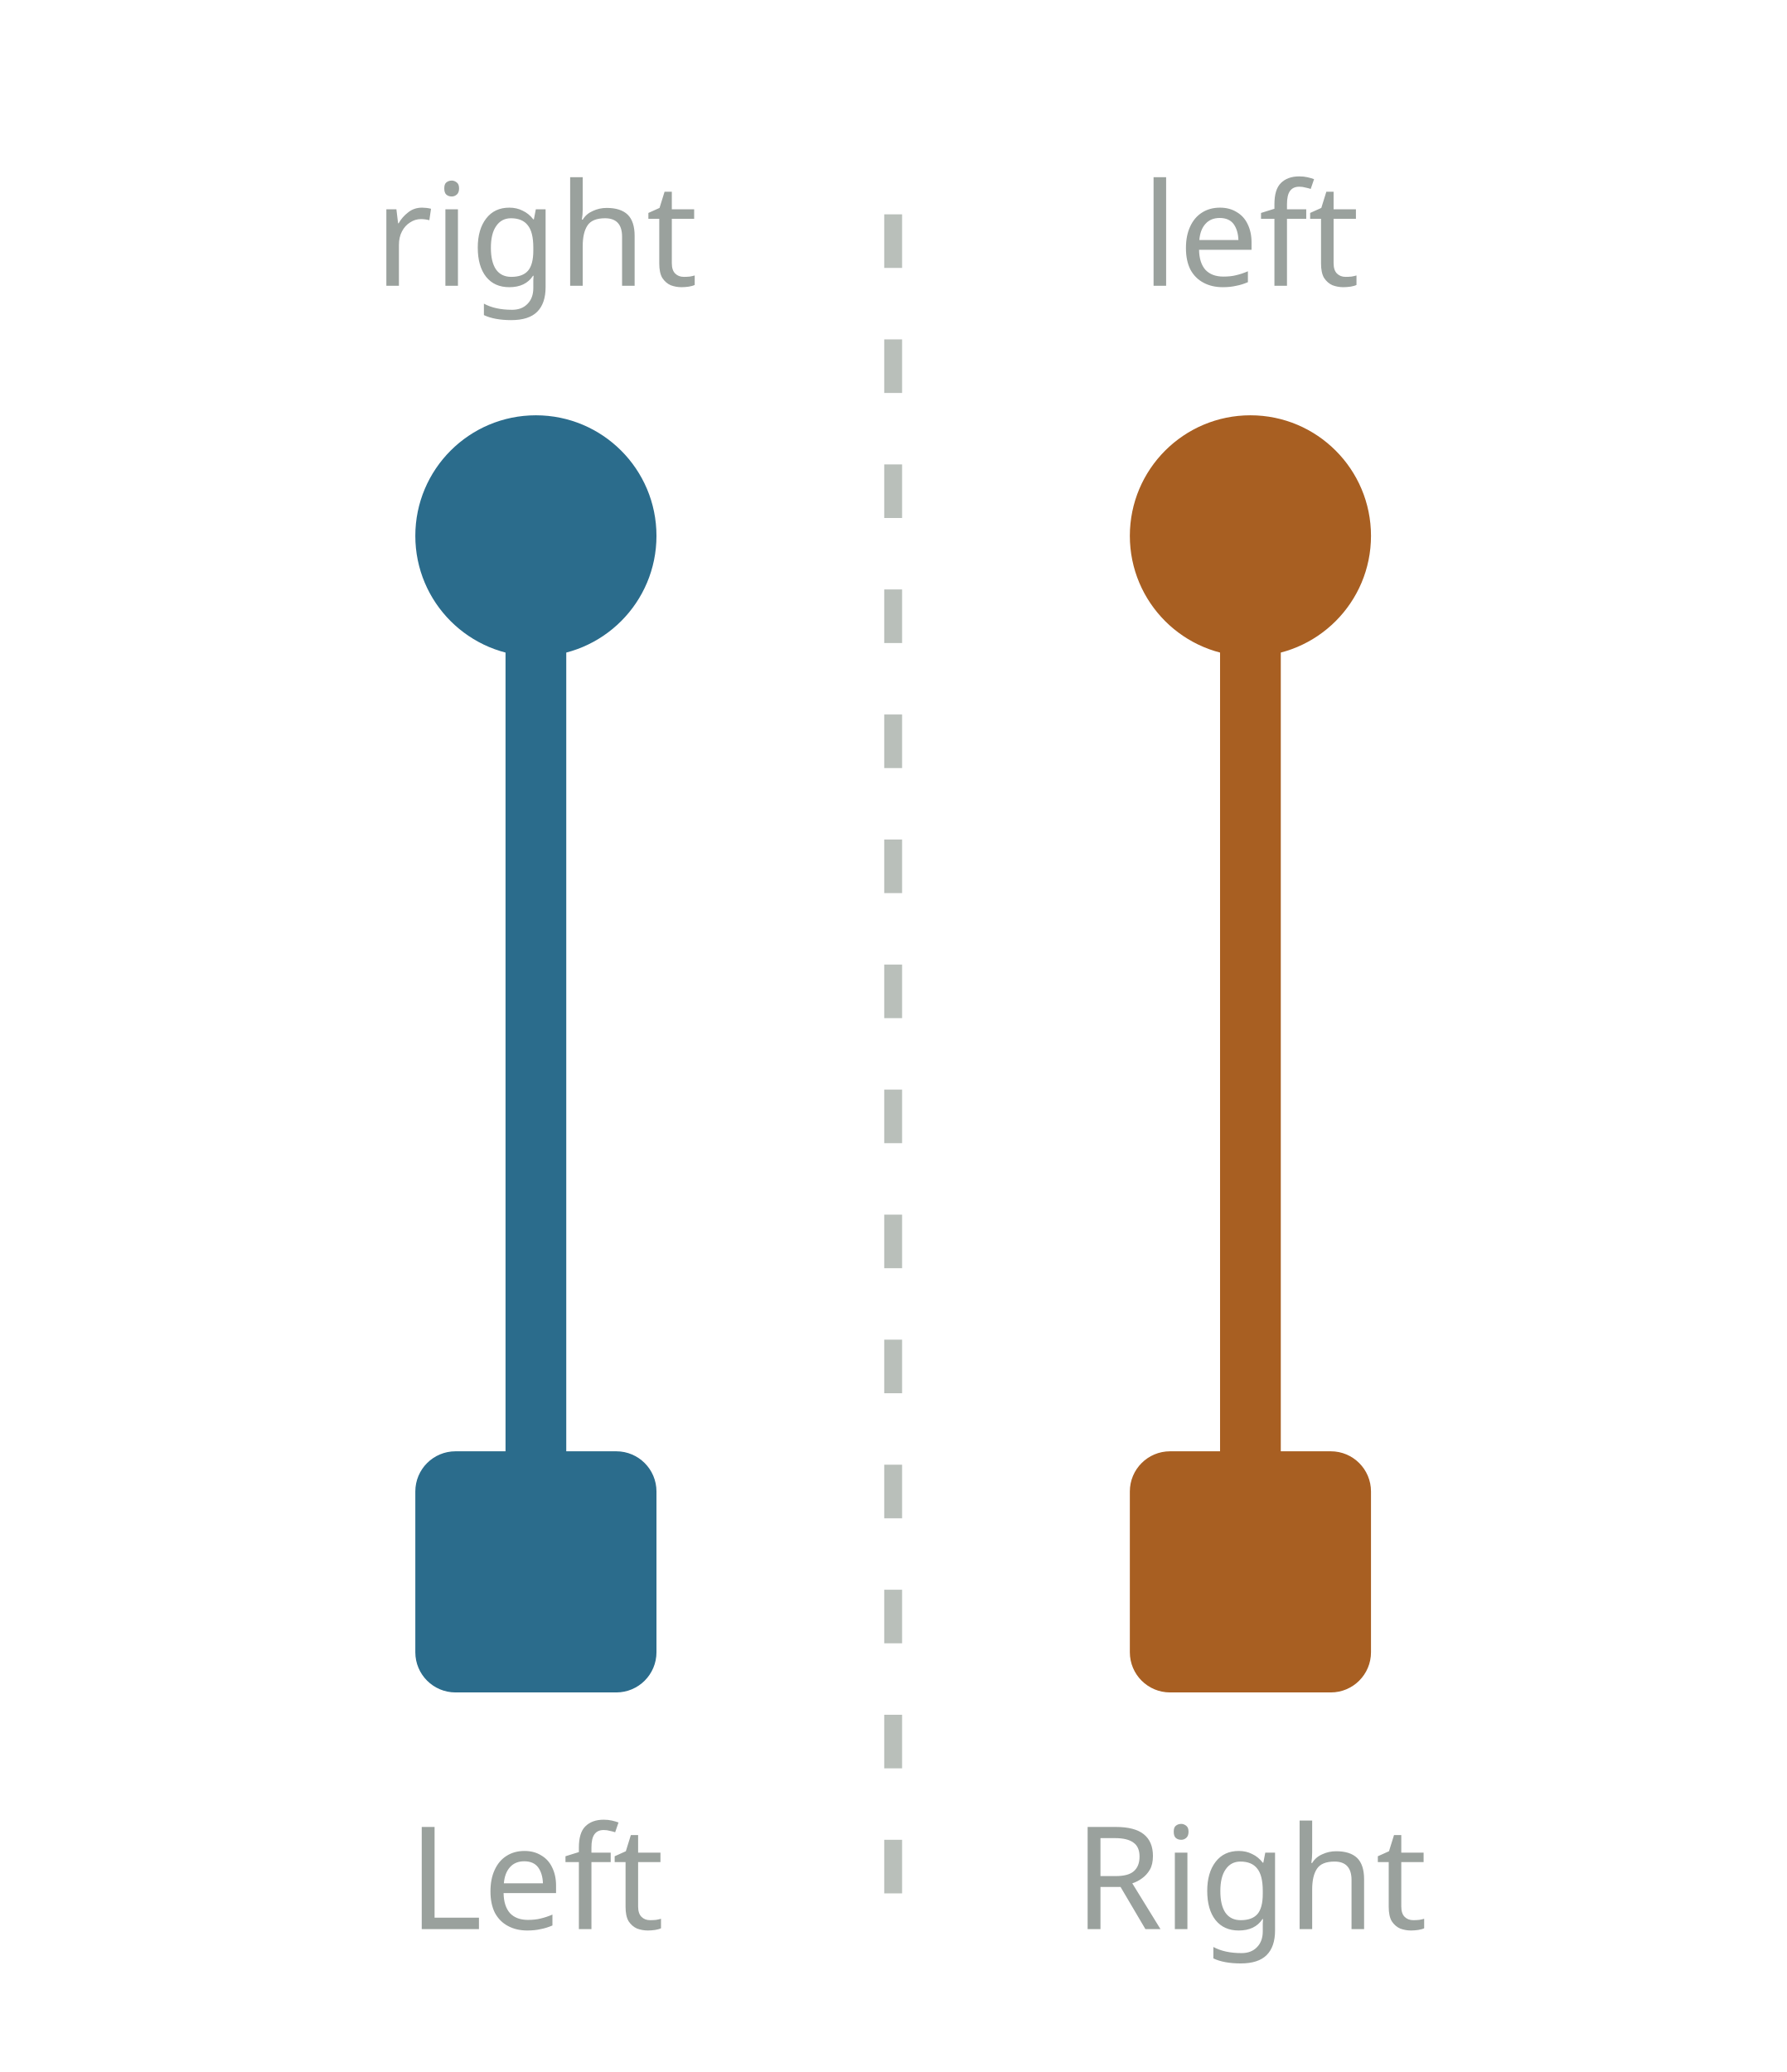
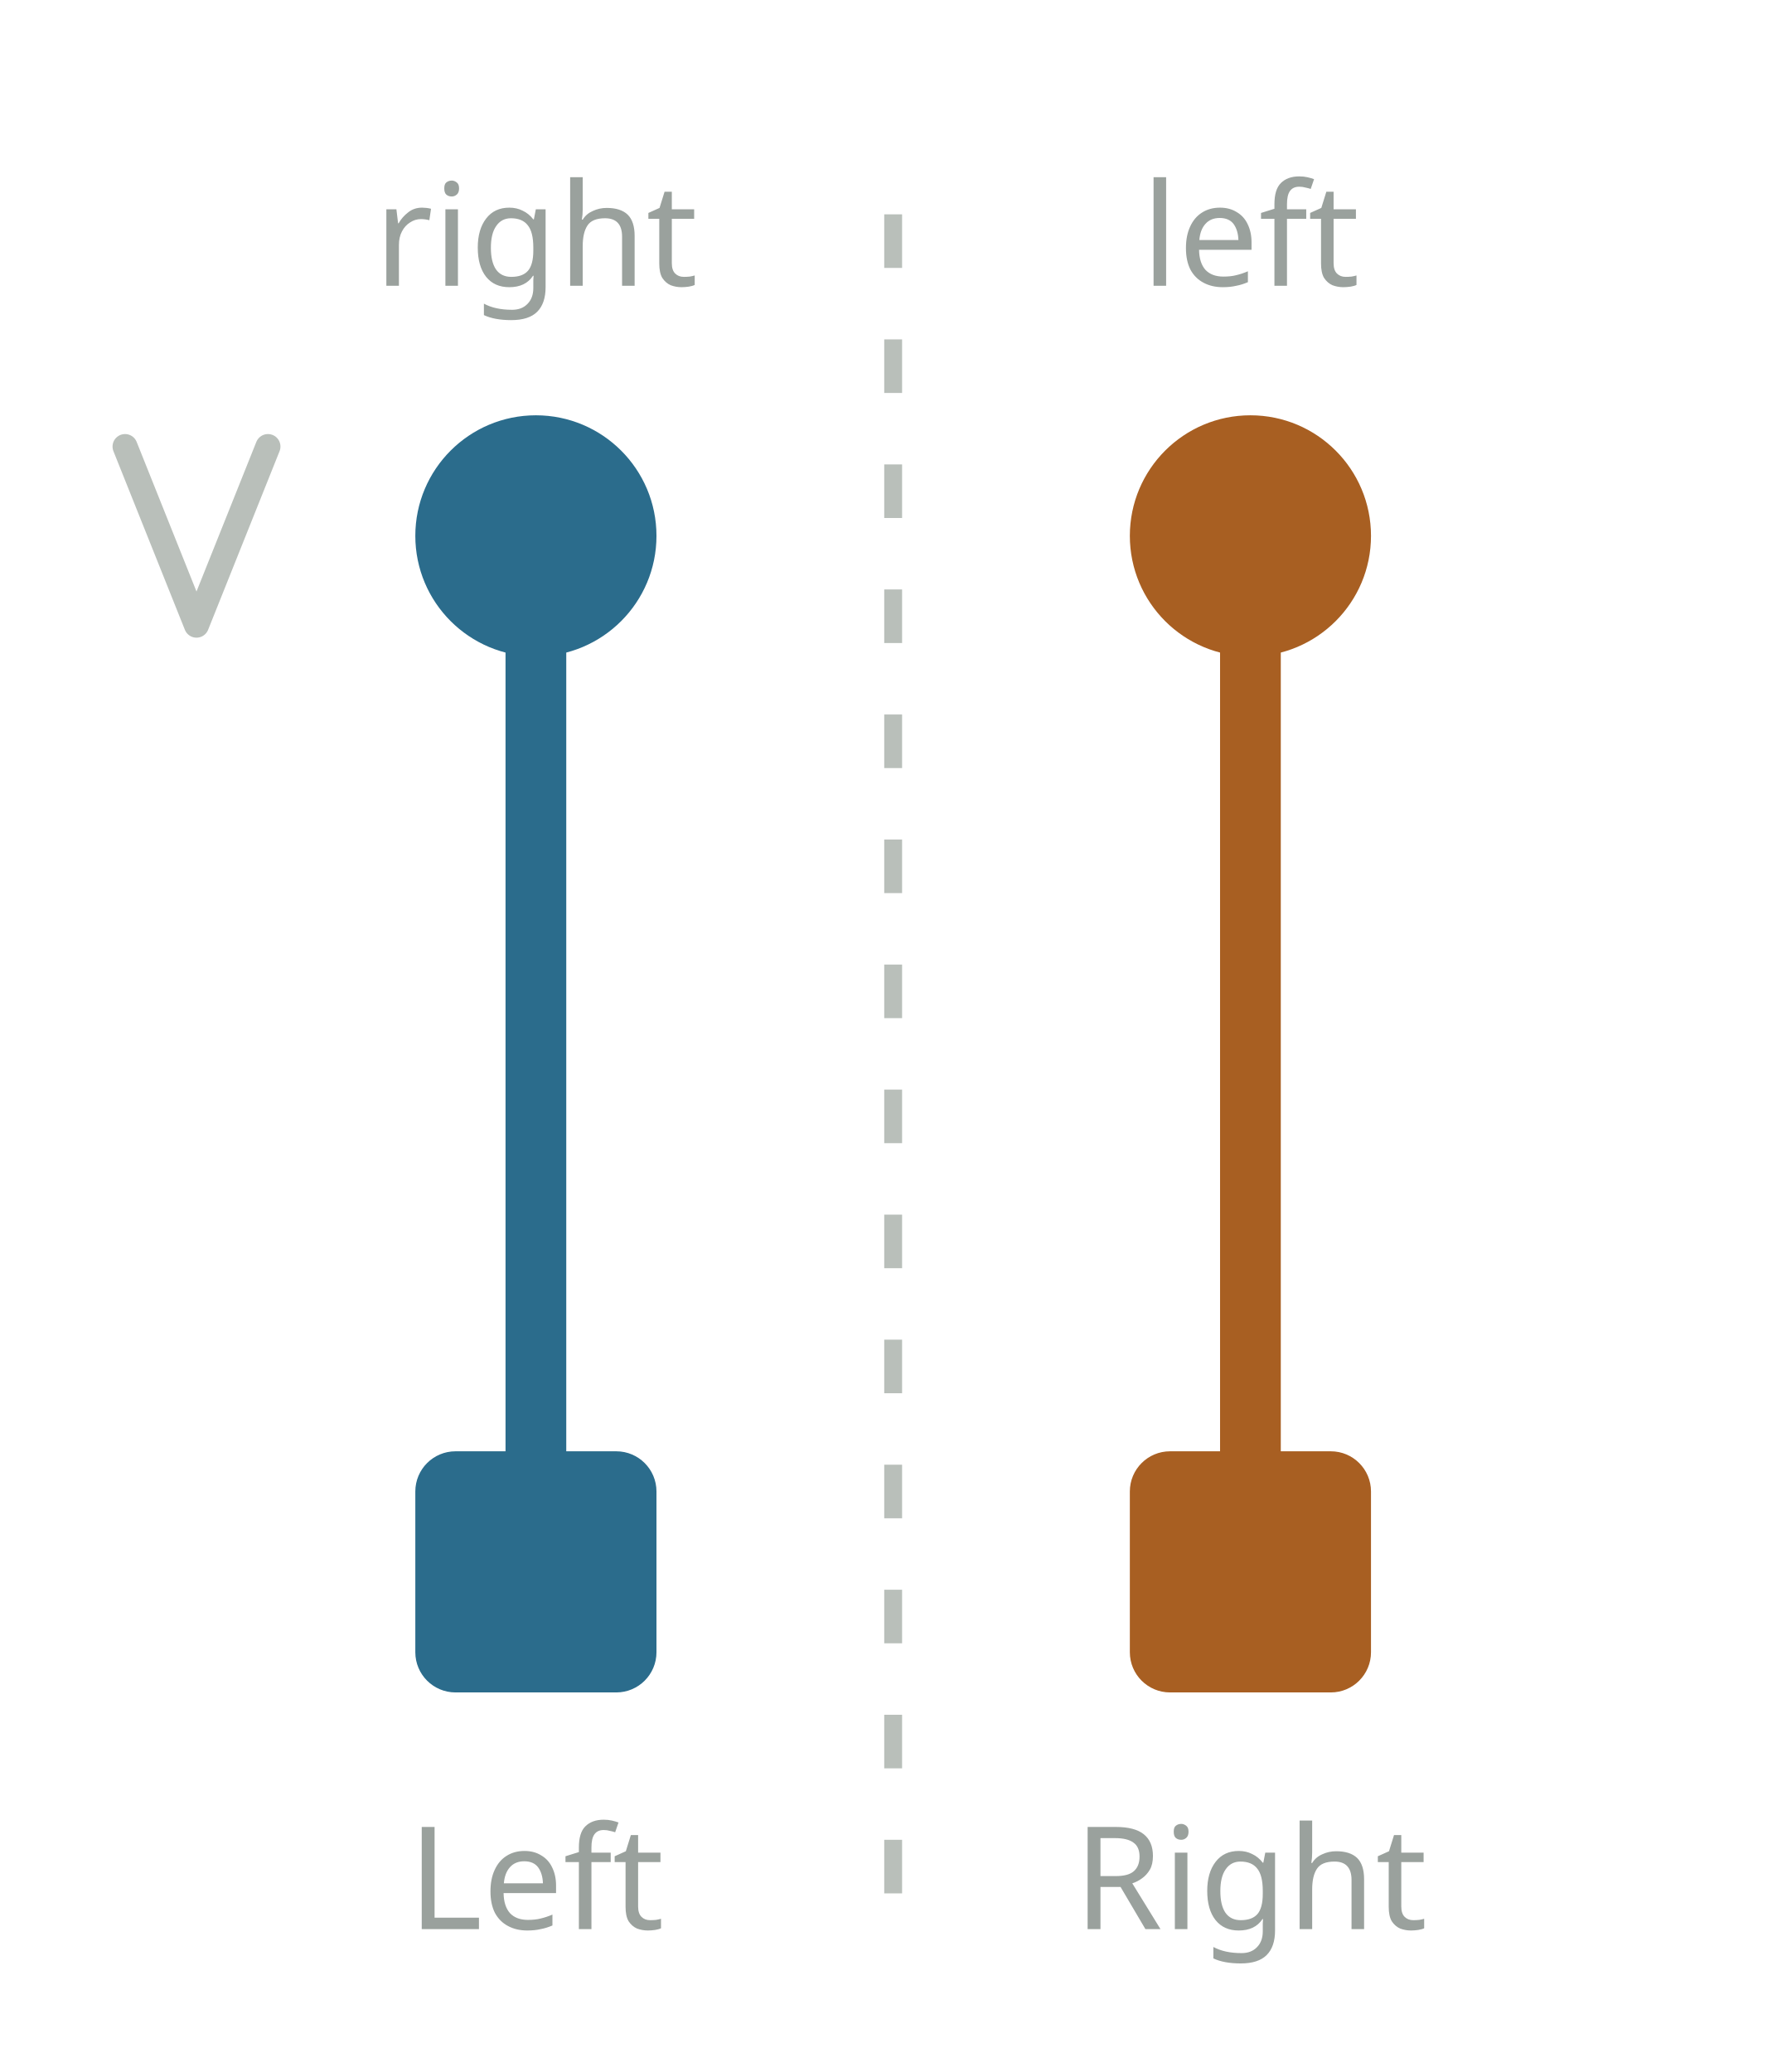
<svg xmlns="http://www.w3.org/2000/svg" viewBox="0 0 100 116" class="frame" role="img">
  <line x1="50.0" y1="12.0" x2="50.0" y2="106.0" style="stroke: var(--rule-strong, #b9bfba); stroke-width: 1; stroke-dasharray: 3 4" />
  <line x1="30.0" y1="88.0" x2="30.0" y2="30.0" style="stroke: var(--left, #2b6c8c); stroke-width: 3.4; stroke-linecap: round" />
  <line x1="70.0" y1="88.0" x2="70.0" y2="30.0" style="stroke: var(--right, #a85f22); stroke-width: 3.4; stroke-linecap: round" />
  <rect x="24" y="82" width="12" height="12" rx="1.5" style="fill: var(--left, #2b6c8c); stroke: var(--left, #2b6c8c); stroke-width: 1.5" />
  <rect x="64" y="82" width="12" height="12" rx="1.5" style="fill: var(--right, #a85f22); stroke: var(--right, #a85f22); stroke-width: 1.5" />
  <circle cx="70" cy="30" r="6" style="fill: var(--right, #a85f22); stroke: var(--right, #a85f22); stroke-width: 1.5" />
  <circle cx="30" cy="30" r="6" style="fill: var(--left, #2b6c8c); stroke: var(--left, #2b6c8c); stroke-width: 1.5" />
  <text class="caption" x="30" y="16" text-anchor="middle" style="font: 8px ui-sans-serif, system-ui, sans-serif; fill: var(--faint, #9aa19d)">right</text>
  <text class="caption" x="70" y="16" text-anchor="middle" style="font: 8px ui-sans-serif, system-ui, sans-serif; fill: var(--faint, #9aa19d)">left</text>
  <text class="caption" x="30" y="108" text-anchor="middle" style="font: 8px ui-sans-serif, system-ui, sans-serif; fill: var(--faint, #9aa19d)">Left</text>
  <text class="caption" x="70" y="108" text-anchor="middle" style="font: 8px ui-sans-serif, system-ui, sans-serif; fill: var(--faint, #9aa19d)">Right</text>
+   <polyline points="7,25 11,35 15,25" style="fill: none; stroke: var(--rule-strong, #b9bfba); stroke-width: 1.4; stroke-linecap: round; stroke-linejoin: round" />
</svg>
